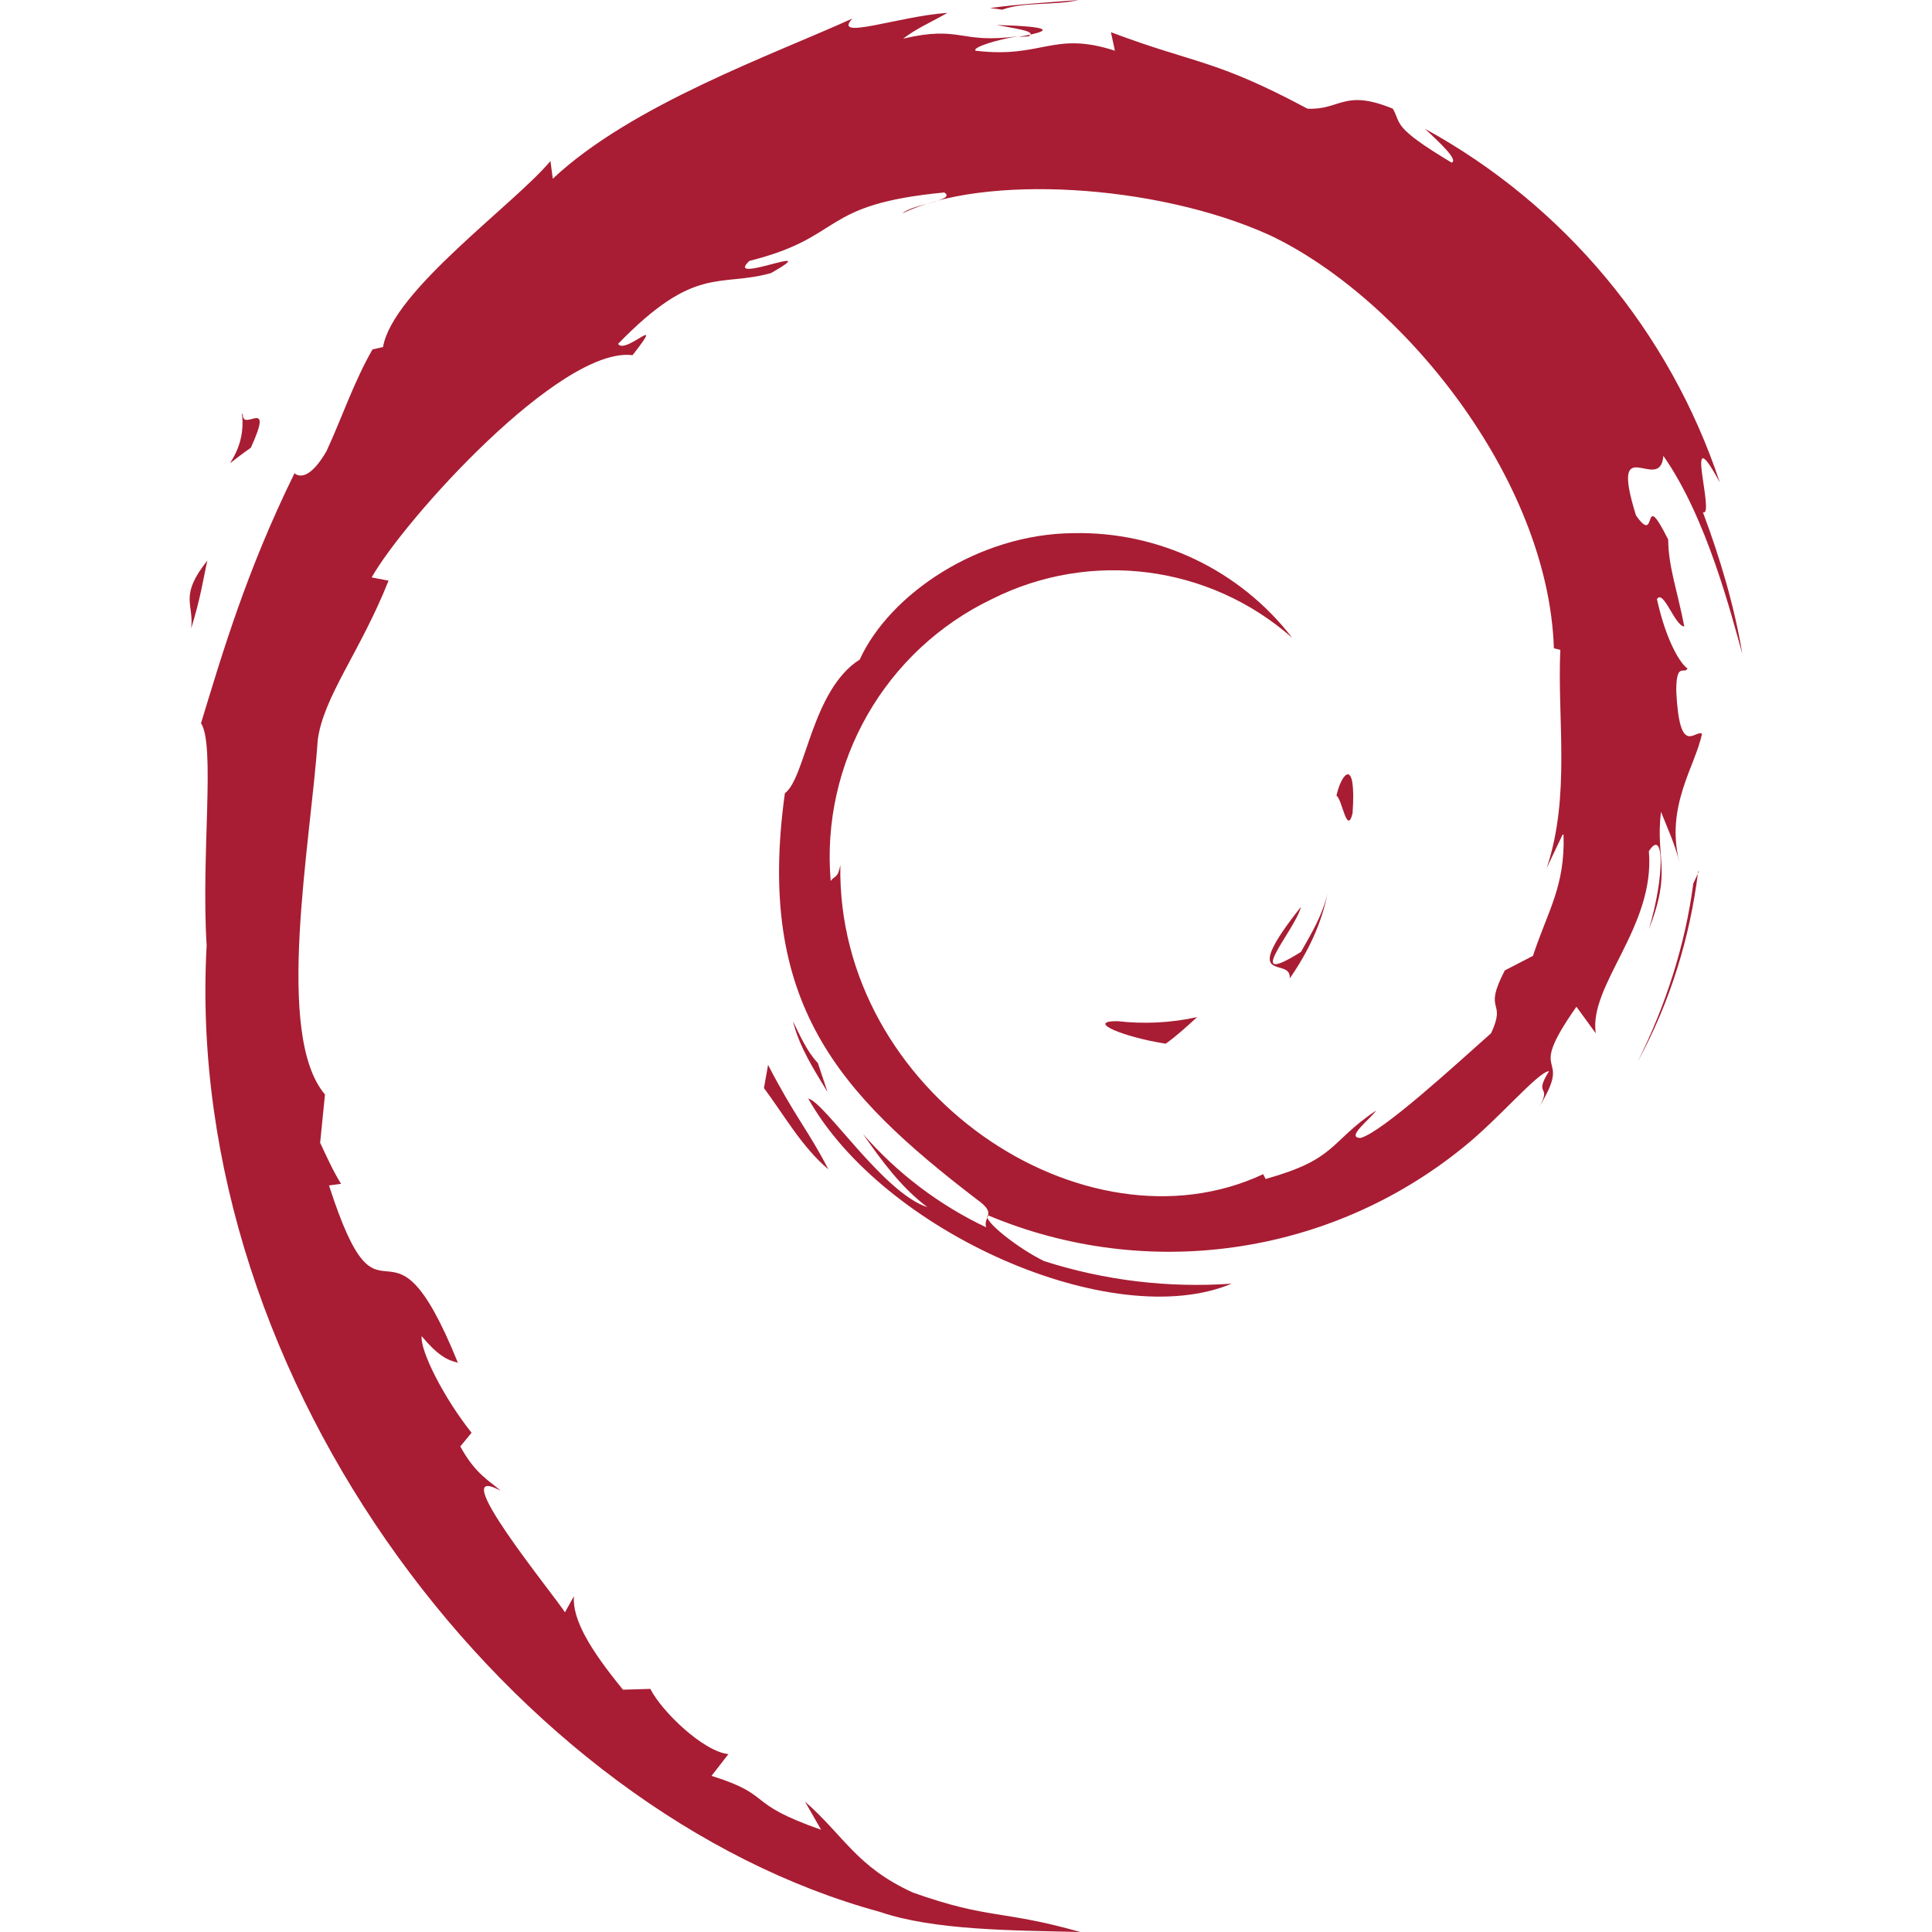
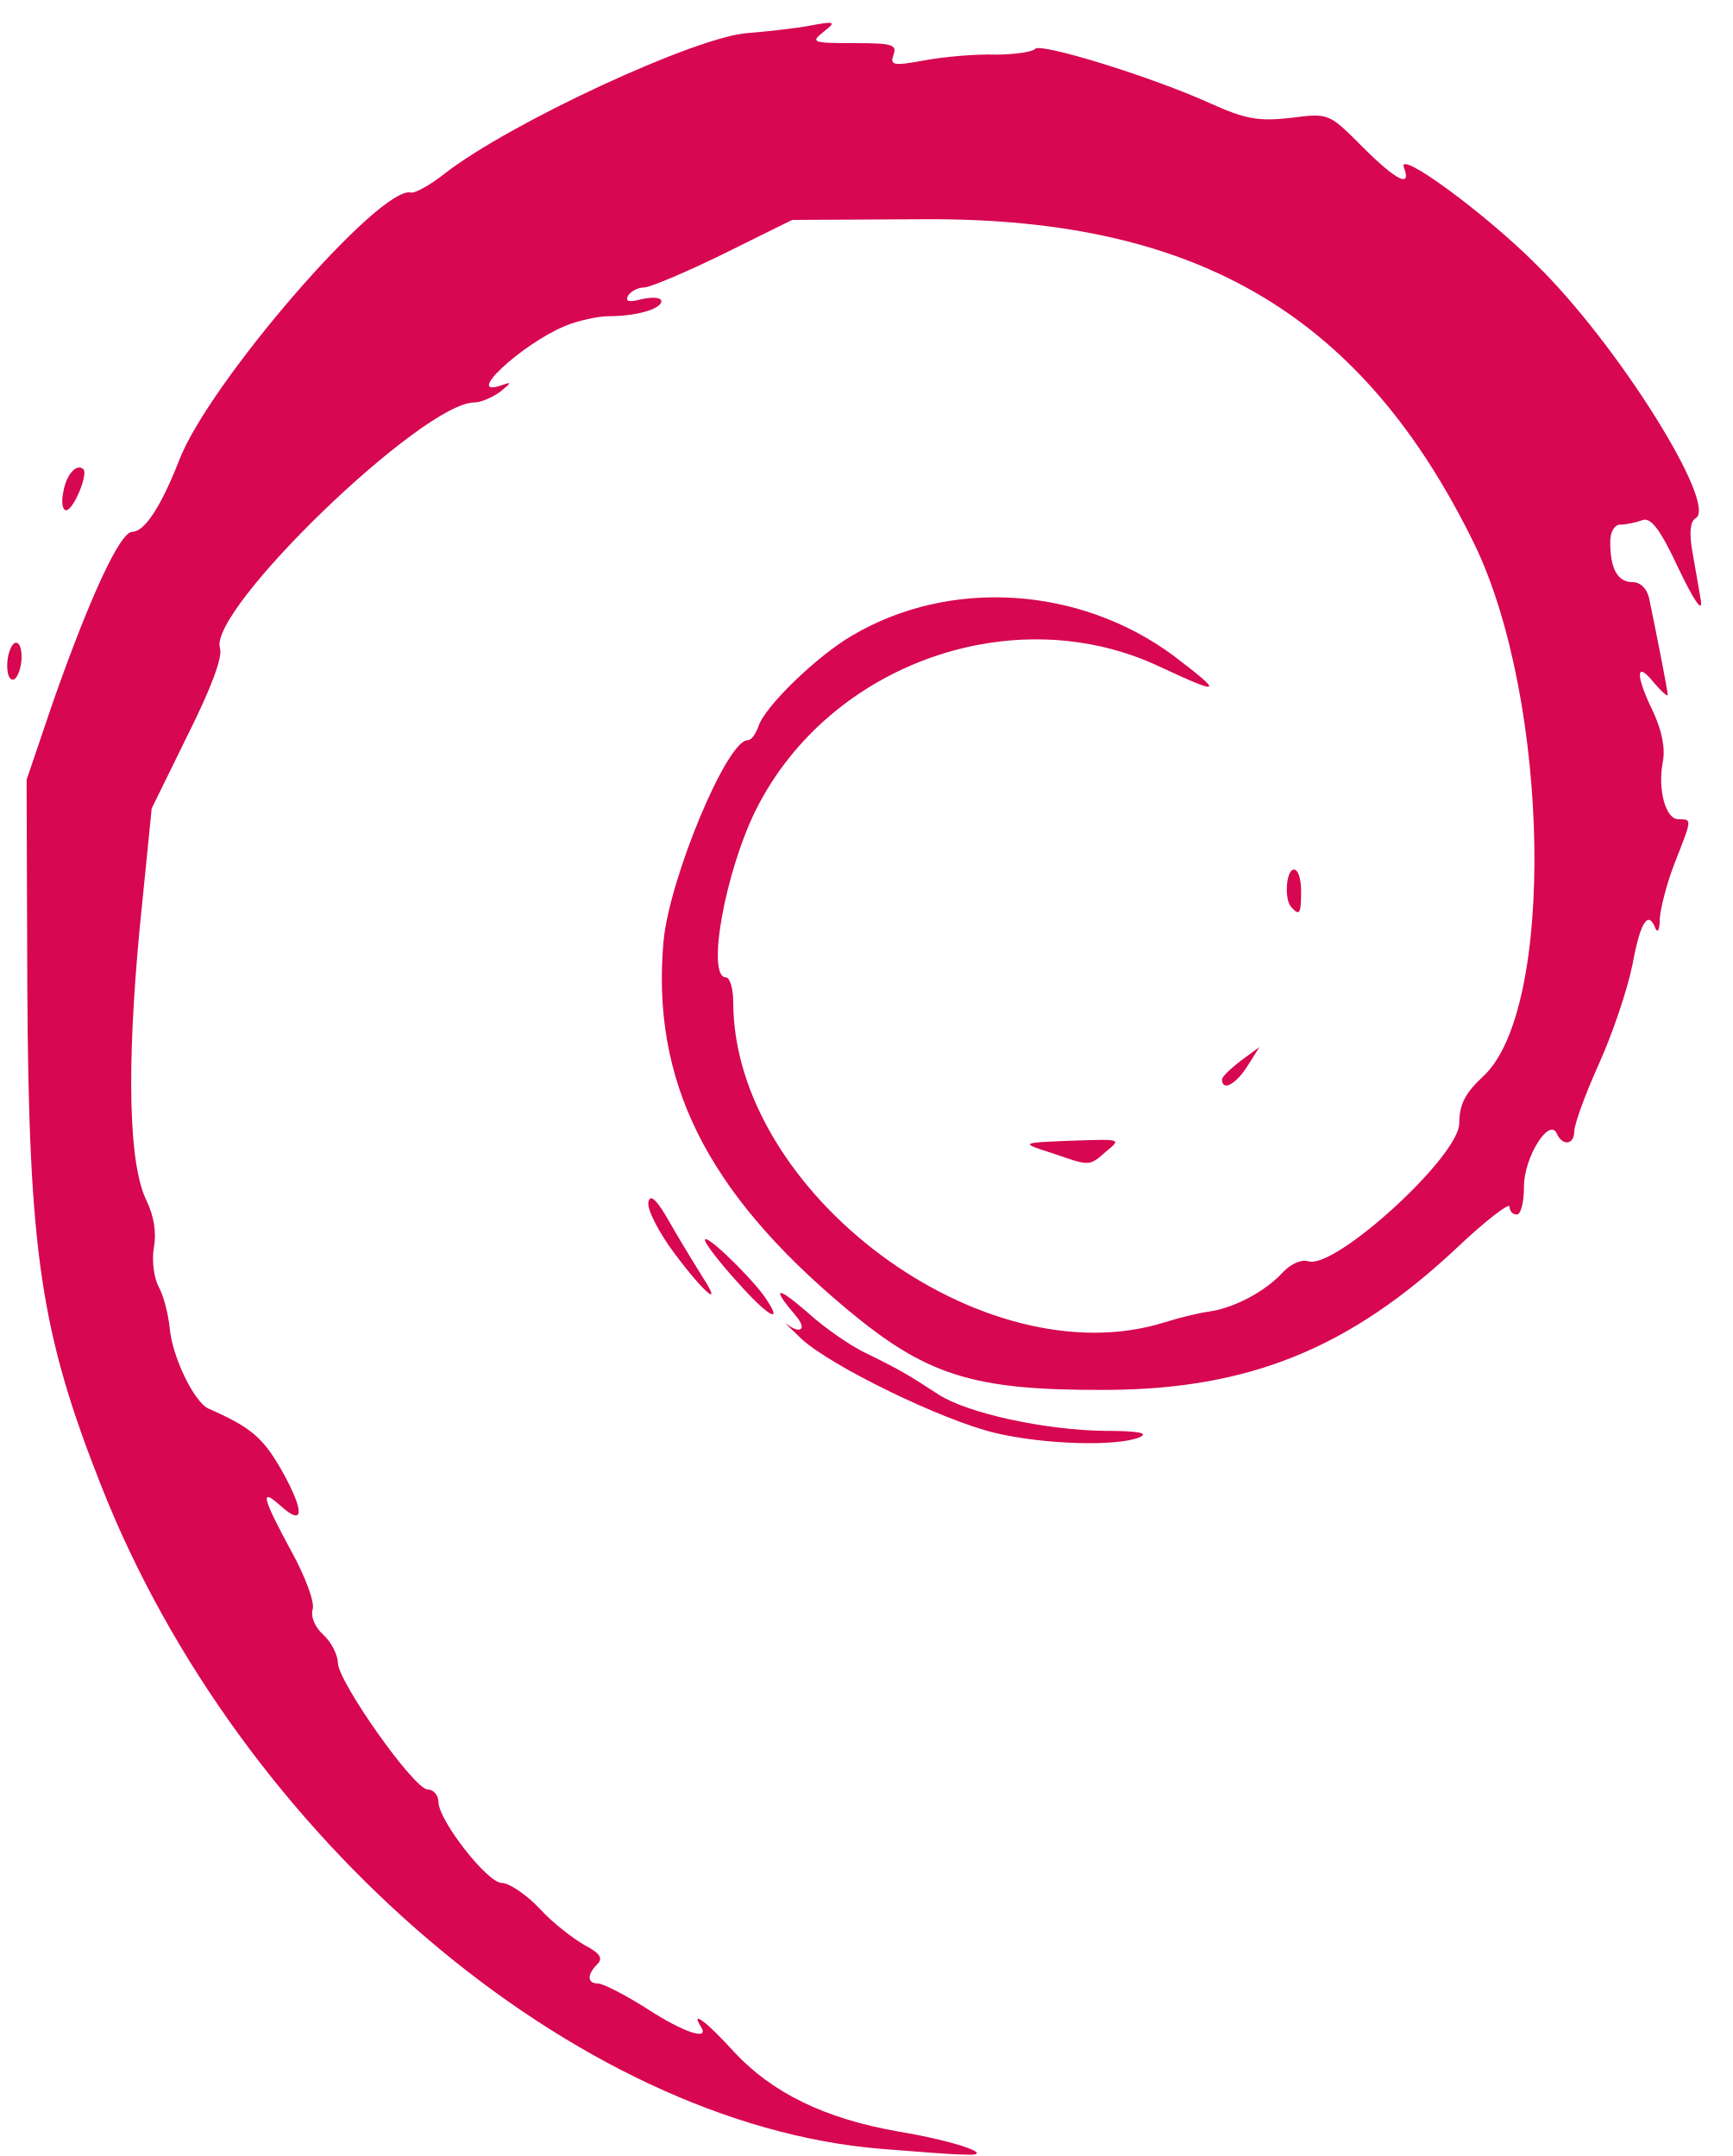
- <svg xmlns="http://www.w3.org/2000/svg" fill="#A81D33" role="img" viewBox="0 0 24 24">
-   <path d="M13.88 12.685c-.4 0 .08.2.601.28.14-.1.27-.22.39-.33a3.001 3.001 0 01-.99.05m2.14-.53c.23-.33.4-.69.47-1.06-.06.27-.2.5-.33.73-.75.47-.07-.27 0-.56-.8 1.01-.11.6-.14.89m.781-2.05c.05-.721-.14-.501-.2-.221.07.04.13.5.2.22M12.38.31c.2.04.45.07.42.12.23-.05.28-.1-.43-.12m.43.12l-.15.03.14-.01V.43m6.633 9.944c.02.64-.2.95-.38 1.5l-.35.181c-.28.54.03.35-.17.78-.44.39-1.34 1.22-1.62 1.301-.201 0 .14-.25.19-.34-.591.4-.481.6-1.371.85l-.03-.06c-2.221 1.04-5.303-1.02-5.253-3.842-.03.17-.07.13-.12.2a3.551 3.552 0 012.001-3.501 3.361 3.362 0 013.732.48 3.341 3.342 0 00-2.721-1.3c-1.18.01-2.281.76-2.651 1.57-.6.38-.67 1.47-.93 1.661-.361 2.601.66 3.722 2.38 5.042.27.19.08.21.12.35a4.702 4.702 0 01-1.53-1.16c.23.33.47.66.8.91-.55-.18-1.27-1.3-1.48-1.35.93 1.66 3.78 2.921 5.261 2.3a6.203 6.203 0 01-2.33-.28c-.33-.16-.77-.51-.7-.57a5.802 5.803 0 005.902-.84c.44-.35.93-.94 1.07-.95-.2.32.04.16-.12.44.44-.72-.2-.3.46-1.24l.24.33c-.09-.6.74-1.321.66-2.262.19-.3.2.3 0 .97.29-.74.08-.85.15-1.46.08.2.18.42.23.63-.18-.7.2-1.2.28-1.6-.09-.05-.28.3-.32-.53 0-.37.1-.2.14-.28-.08-.05-.26-.32-.38-.861.08-.13.22.33.34.34-.08-.42-.2-.75-.2-1.08-.34-.68-.12.1-.4-.3-.34-1.091.3-.25.34-.74.54.77.84 1.96.981 2.46-.1-.6-.28-1.2-.49-1.76.16.07-.26-1.241.21-.37A7.823 7.824 0 0017.702 1.6c.18.17.42.39.33.42-.75-.45-.62-.48-.73-.67-.61-.25-.65.02-1.06 0C15.082.73 14.862.8 13.8.4l.05.23c-.77-.25-.9.1-1.73 0-.05-.04.27-.14.53-.18-.741.1-.701-.14-1.431.03.17-.13.36-.21.55-.32-.6.04-1.44.35-1.18.07C9.6.68 7.847 1.3 6.867 2.22L6.838 2c-.45.54-1.96 1.611-2.08 2.311l-.131.03c-.23.4-.38.85-.57 1.261-.3.52-.45.2-.4.28-.6 1.22-.9 2.251-1.16 3.102.18.27 0 1.65.07 2.76-.3 5.463 3.84 10.776 8.363 12.006.67.23 1.65.23 2.49.25-.99-.28-1.12-.15-2.08-.49-.7-.32-.85-.7-1.34-1.13l.2.35c-.971-.34-.57-.42-1.361-.67l.21-.27c-.31-.03-.83-.53-.97-.81l-.34.01c-.41-.501-.63-.871-.61-1.161l-.111.2c-.13-.21-1.52-1.901-.8-1.511-.13-.12-.31-.2-.5-.55l.14-.17c-.35-.44-.64-1.02-.62-1.2.2.24.32.3.45.33-.88-2.172-.93-.12-1.601-2.202l.15-.02c-.1-.16-.18-.34-.26-.51l.06-.6c-.63-.74-.18-3.102-.09-4.402.07-.54.53-1.1.88-1.981l-.21-.04c.4-.71 2.341-2.872 3.241-2.761.43-.55-.09 0-.18-.14.96-.991 1.26-.7 1.901-.88.7-.401-.6.16-.27-.151 1.2-.3.85-.7 2.421-.85.16.1-.39.14-.52.26 1-.49 3.151-.37 4.562.27 1.63.77 3.461 3.011 3.531 5.132l.08.02c-.04.85.13 1.821-.17 2.711l.2-.42M9.54 13.236l-.05.28c.26.35.47.73.8 1.01-.24-.47-.42-.66-.75-1.3m.62-.02c-.14-.15-.22-.34-.31-.52.08.32.26.6.43.88l-.12-.36m10.945-2.382l-.07.15c-.1.76-.34 1.511-.69 2.212.4-.73.65-1.541.75-2.362M12.45.12c.27-.1.66-.05.95-.12-.37.03-.74.05-1.1.1l.15.02M3.006 5.142c.07.57-.43.8.11.42.3-.66-.11-.18-.1-.42m-.64 2.661c.12-.39.15-.62.2-.84-.35.44-.17.53-.2.83" />
+ <svg xmlns="http://www.w3.org/2000/svg" viewBox="0 0 241 300" width="241" height="300">
+   <path fill="#d70751" d="M122.5,299.0C80.1,295.5 33.4,255.7 14.1,206.8C5.6,185.3 4.0,174.1 3.8,137.4L3.7,108.5L7.4,97.6C12.5,83.1 16.7,74.0 18.4,74.0C20.1,74.0 22.4,70.5 24.9,64.1C29.0,53.3 53.0,25.6 57.2,26.8C57.7,26.9 59.8,25.8 61.8,24.2C70.9,17.1 96.8,5.1 104.0,4.6C106.5,4.4 110.3,4.0 112.5,3.6C116.2,2.9 116.4,3.0 114.6,4.4C112.7,5.9 113.0,6.0 118.8,6.0C124.1,6.0 124.8,6.2 124.3,7.6C123.8,9.1 124.2,9.2 128.6,8.4C131.3,7.9 135.8,7.5 138.5,7.6C141.2,7.6 143.7,7.2 144.0,6.8C144.7,5.9 160.3,10.7 168.4,14.4C173.3,16.6 175.1,16.9 179.6,16.4C184.9,15.7 184.9,15.8 189.5,20.4C194.3,25.2 196.4,26.2 195.3,23.3C194.3,20.7 206.4,29.5 213.6,36.7C224.9,47.7 239.0,70.2 235.9,72.1C235.1,72.5 235.0,74.2 235.4,76.6C235.8,78.8 236.3,81.8 236.6,83.5C236.9,85.4 235.7,83.7 233.5,79.1C230.9,73.5 229.6,71.9 228.4,72.4C227.6,72.7 226.2,73.0 225.4,73.0C224.6,73.0 224.0,74.0 224.0,75.4C224.0,79.1 225.0,81.0 227.1,81.0C228.2,81.0 229.1,81.9 229.4,83.2C230.5,88.5 232.0,96.1 232.0,96.7C232.0,97.0 231.1,96.2 230.0,94.9C227.5,91.8 227.5,94.0 230.0,99.1C231.2,101.7 231.7,104.2 231.3,106.1C230.6,109.9 231.7,114.0 233.5,114.0C235.4,114.0 235.4,113.9 233.0,120.0C231.9,122.8 231.0,126.3 230.9,127.8C230.9,129.3 230.6,129.9 230.3,129.2C229.3,126.6 228.2,128.2 227.1,134.2C226.4,137.7 224.3,143.9 222.4,148.1C220.5,152.3 219.0,156.5 219.0,157.4C219.0,159.3 217.4,159.5 216.6,157.8C215.6,155.3 212.0,161.0 212.0,165.1C212.0,167.2 211.6,169.0 211.0,169.0C210.4,169.0 210.0,168.5 210.0,167.9C210.0,167.3 206.7,169.8 202.7,173.6C187.8,187.6 173.8,193.3 154.0,193.4C135.2,193.5 128.8,191.4 117.5,181.9C98.2,165.7 90.6,150.3 92.3,131.0C93.1,122.3 101.1,103.0 104.0,103.0C104.5,103.0 105.1,102.2 105.5,101.1C106.3,98.4 113.6,91.3 118.6,88.4C132.2,80.4 150.2,81.6 163.2,91.2C170.3,96.6 170.0,96.8 161.4,92.8C141.2,83.2 115.4,92.3 105.2,112.6C100.9,121.2 98.2,136.0 101.0,136.0C101.5,136.0 102.0,137.5 102.0,139.4C102.0,166.0 136.8,191.9 162.0,184.0C163.9,183.4 166.7,182.7 168.2,182.5C171.7,182.0 176.0,179.7 178.4,177.1C179.5,175.9 181.0,175.2 182.0,175.5C185.7,176.7 203.0,160.9 203.0,156.3C203.0,153.7 203.8,152.1 206.4,149.7C216.4,140.3 215.6,97.4 205.1,75.7C189.6,44.0 166.9,30.5 129.4,30.5L110.2,30.6L100.7,35.3C95.4,37.9 90.4,40.0 89.6,40.0C88.8,40.0 87.8,40.5 87.4,41.1C86.9,42.0 87.5,42.1 89.4,41.6C90.8,41.3 92.0,41.4 92.0,41.9C92.0,43.0 88.5,44.0 84.7,44.0C83.2,44.0 80.4,44.6 78.5,45.4C72.4,48.0 64.4,55.5 69.8,53.6C71.2,53.1 71.2,53.2 69.6,54.5C68.5,55.3 66.9,56.0 66.0,56.0C58.8,56.0 28.9,84.9 30.6,90.2C31.0,91.4 29.4,95.7 26.1,102.3L21.1,112.5L19.4,129.5C17.6,148.7 17.9,162.1 20.4,167.1C21.4,169.2 21.8,171.5 21.4,173.6C21.1,175.4 21.4,177.8 22.1,179.1C22.8,180.4 23.4,182.9 23.6,184.7C23.9,188.7 27.0,195.1 29.0,196.0C34.9,198.6 36.6,200.0 39.3,204.8C42.4,210.4 42.3,212.5 39.0,209.5C36.1,206.9 36.5,208.4 40.5,215.8C42.5,219.4 43.8,223.0 43.5,223.9C43.2,225.0 43.8,226.4 45.0,227.5C46.1,228.5 47.0,230.3 47.0,231.4C47.1,234.1 57.6,249.0 59.5,249.0C60.3,249.0 61.0,249.8 61.0,250.8C61.1,253.4 67.8,262.0 69.8,262.0C70.8,262.0 73.2,263.6 75.1,265.6C76.9,267.6 79.8,269.8 81.4,270.7C83.5,271.8 83.9,272.5 83.1,273.3C81.6,274.8 81.7,276.0 83.2,276.0C83.9,276.0 87.0,277.6 90.0,279.5C95.2,282.9 98.8,284.0 97.5,282.0C96.0,279.6 98.3,281.3 102.1,285.5C107.4,291.2 114.7,294.8 125.0,296.6C133.4,298.0 139.0,300.1 134.0,299.8C132.6,299.8 127.5,299.4 122.5,299.0ZM138.5,199.4C131.2,197.7 115.6,190.1 111.5,186.3C109.8,184.7 108.9,183.8 109.4,184.2C111.3,185.7 112.3,185.0 110.8,183.2C107.3,179.1 107.9,178.8 112.2,182.5C114.7,184.8 118.5,187.4 120.7,188.4C125.2,190.6 126.5,191.4 130.5,194.0C134.4,196.6 145.3,199.0 153.7,199.1C158.4,199.1 159.9,199.4 158.5,200.0C155.4,201.3 145.2,201.0 138.5,199.4ZM102.5,178.3C100.3,175.9 98.3,173.3 98.1,172.7C97.6,171.1 103.7,176.9 106.2,180.2C109.3,184.6 106.9,183.3 102.5,178.3ZM93.9,174.5C91.7,171.6 90.0,168.3 90.2,167.3C90.4,166.0 91.4,166.9 93.4,170.5C95.0,173.3 97.0,176.5 97.8,177.8C100.6,182.1 98.0,180.0 93.9,174.5ZM146.5,160.5C141.8,159.0 141.7,159.0 149.8,158.7C155.9,158.5 156.0,158.5 153.9,160.2C151.5,162.3 151.7,162.3 146.5,160.5ZM170.0,150.2C170.0,149.8 171.2,148.7 172.6,147.6L175.2,145.7L173.5,148.4C171.9,150.9 170.0,151.9 170.0,150.2ZM179.7,126.3C178.6,125.3 178.9,121.0 180.0,121.0C180.6,121.0 181.0,122.3 181.0,124.0C181.0,127.1 180.8,127.5 179.7,126.3ZM1.0,92.6C1.0,91.2 1.5,89.8 2.0,89.5C2.6,89.2 3.0,90.0 3.0,91.4C3.0,92.8 2.5,94.2 2.0,94.5C1.4,94.8 1.0,94.0 1.0,92.6ZM8.8,68.5C9.2,66.0 10.7,64.4 11.6,65.3C12.3,66.0 10.2,71.0 9.2,71.0C8.7,71.0 8.5,69.9 8.8,68.5Z" />
</svg>
